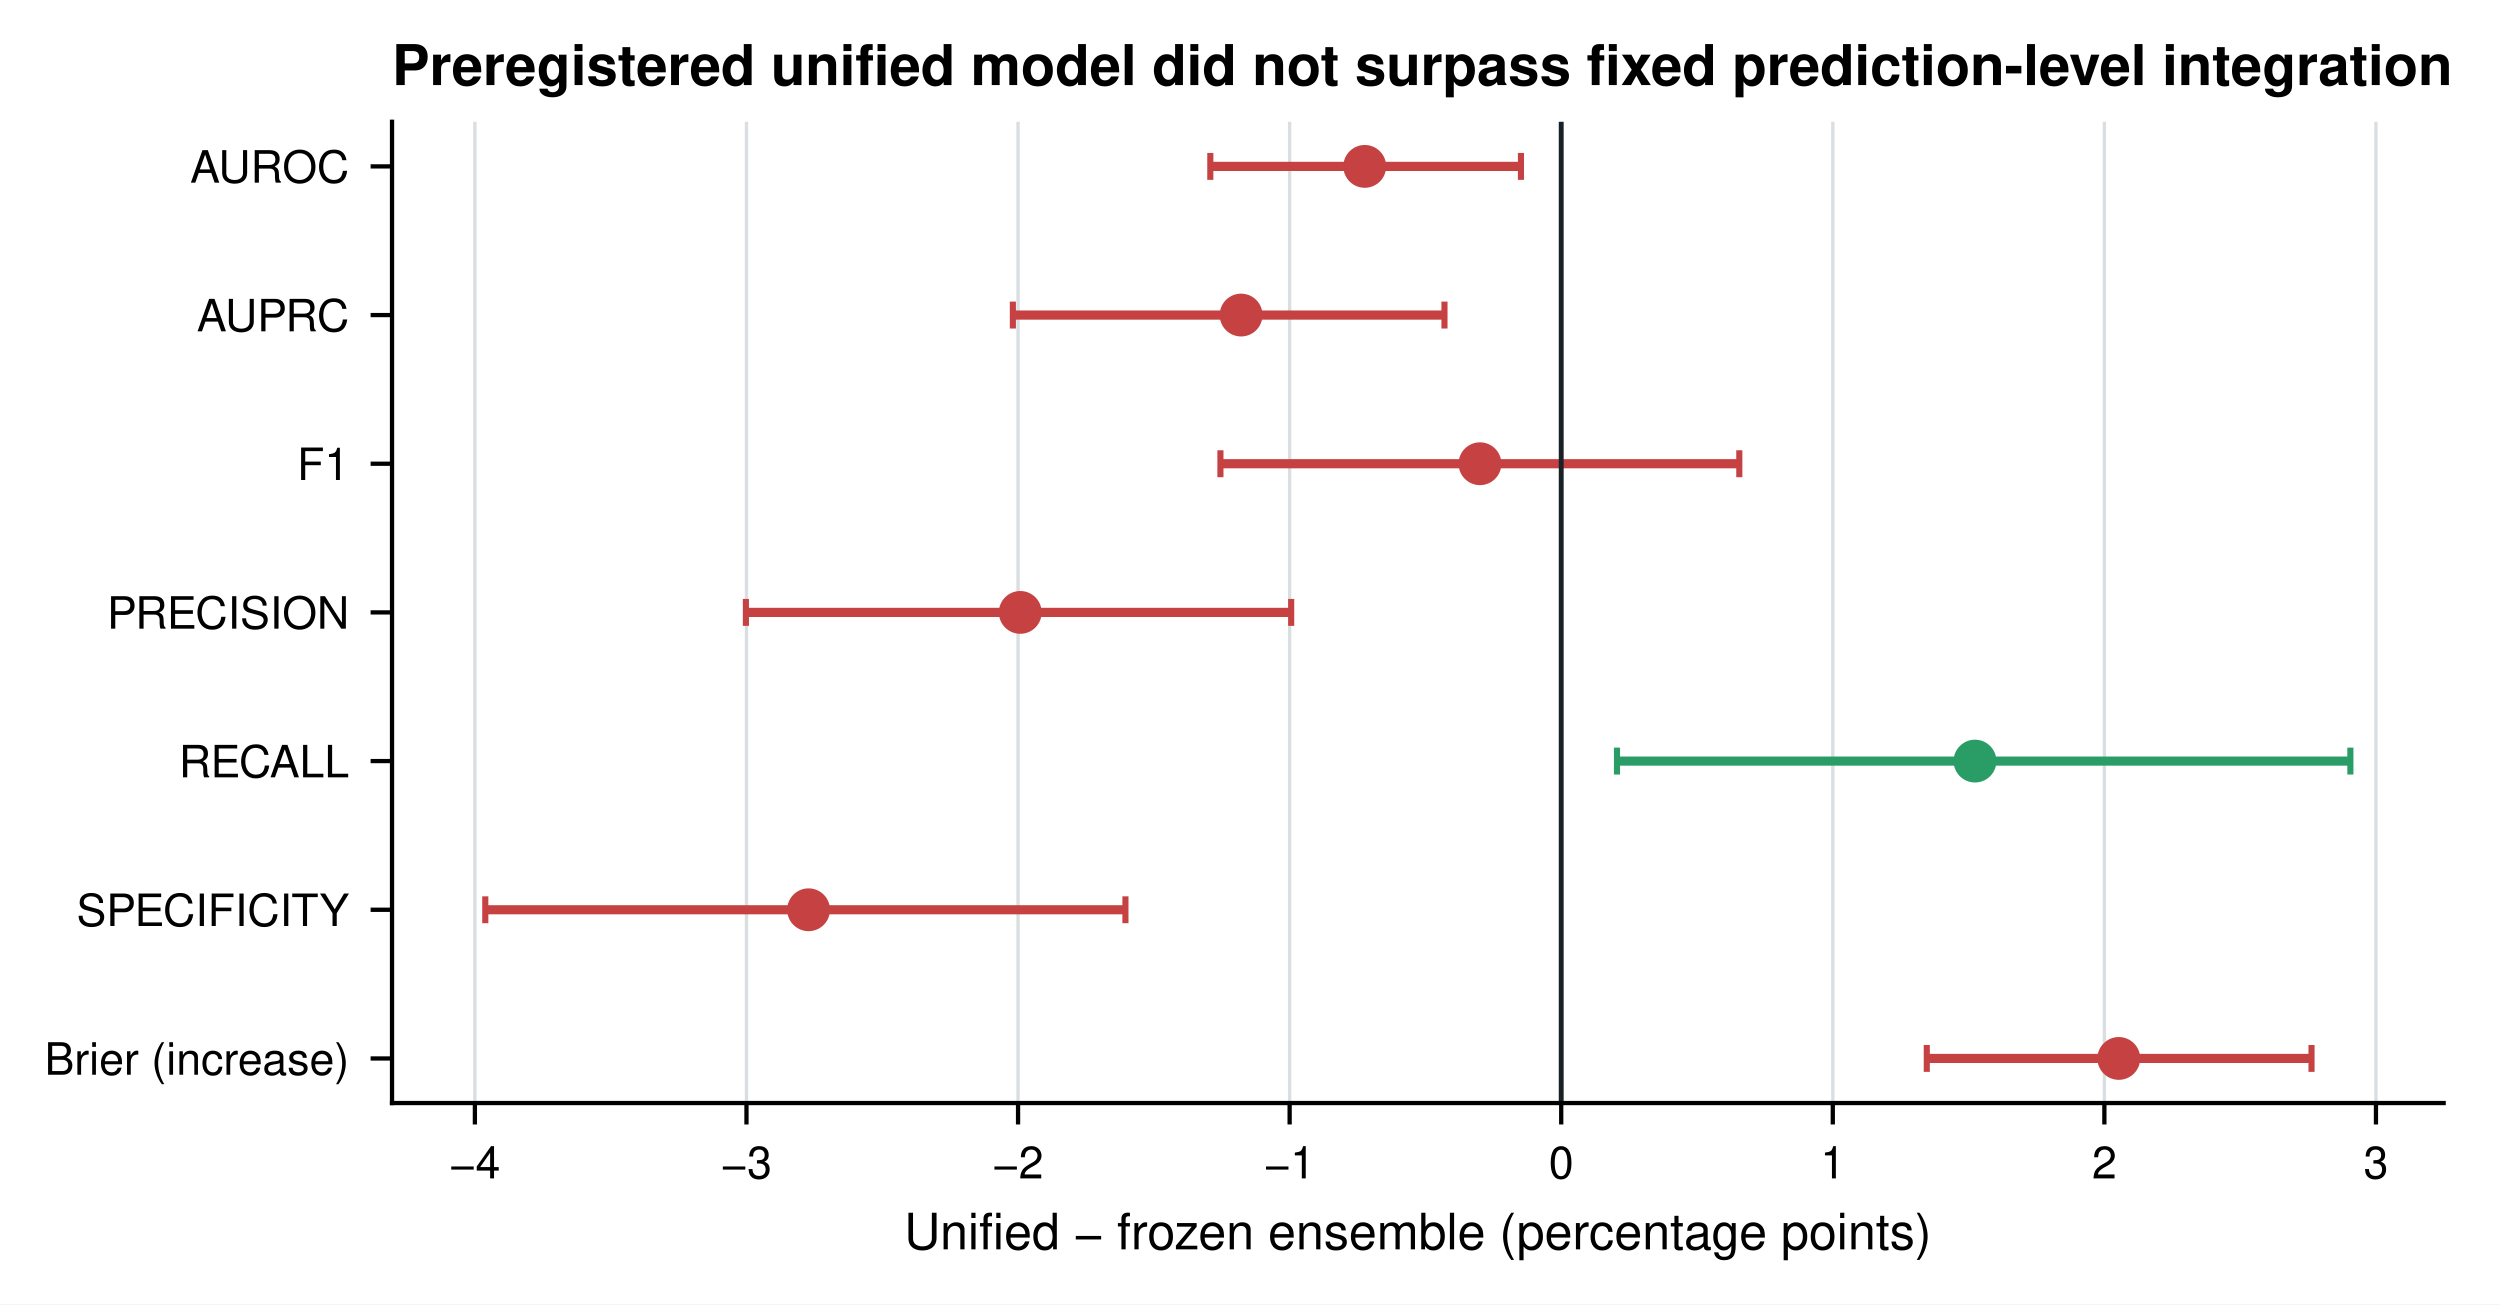
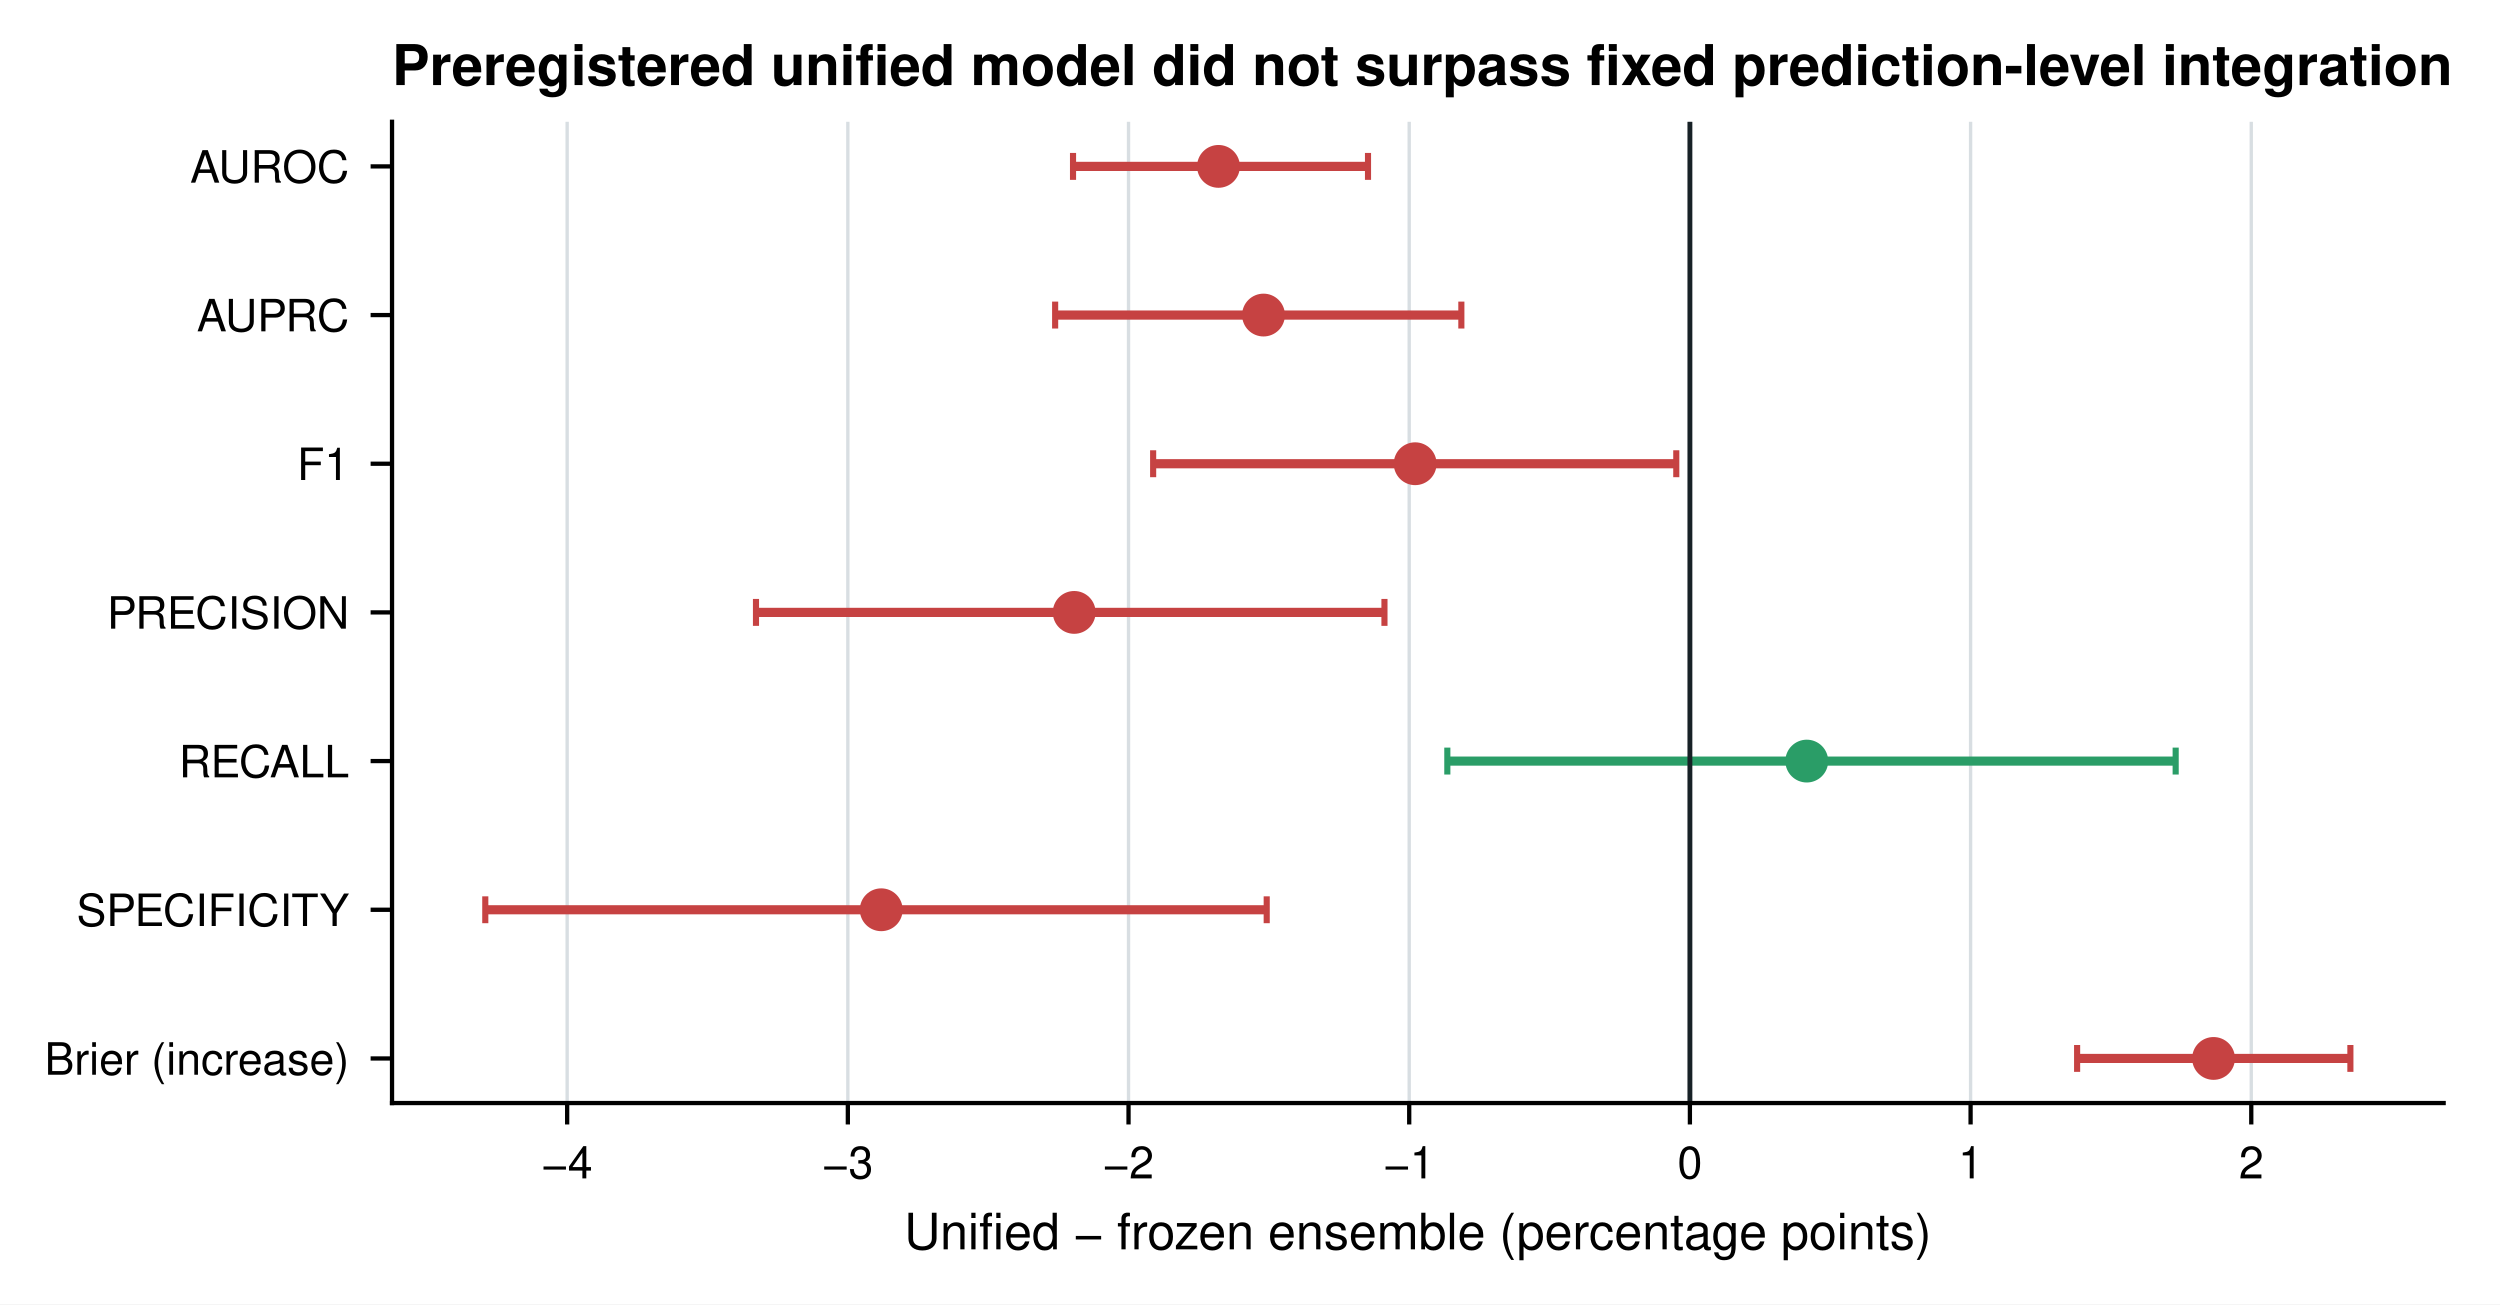
<svg xmlns="http://www.w3.org/2000/svg" xmlns:xlink="http://www.w3.org/1999/xlink" width="408.677pt" height="213.219pt" viewBox="0 0 408.677 213.219" version="1.1">
  <defs>
    <style type="text/css">*{stroke-linejoin: round; stroke-linecap: butt}</style>
  </defs>
  <g id="figure_1">
    <g id="patch_1">
      <path d="M 0 213.219  L 408.677 213.219  L 408.677 0  L 0 0  z " style="fill: #ffffff" />
    </g>
    <g id="axes_1">
      <g id="patch_2">
        <path d="M 64.085 180.315  L 399.463 180.315  L 399.463 19.907  L 64.085 19.907  z " style="fill: #ffffff" />
      </g>
      <g id="matplotlib.axis_1">
        <g id="xtick_1">
          <g id="line2d_1">
-             <path d="M 77.631 180.315  L 77.631 19.907  " clip-path="url(#p3ee9086b75)" style="fill: none; stroke: #d8dee2; stroke-width: 0.55; stroke-linecap: square" />
+             <path d="M 92.713 180.315  L 92.713 19.907  " clip-path="url(#pf9d50a4be3)" style="fill: none; stroke: #d8dee2; stroke-width: 0.55; stroke-linecap: square" />
          </g>
          <g id="line2d_2">
            <defs>
              <path id="m49f4da12fe" d="M 0 0  L 0 3.5  " style="stroke: #000000; stroke-width: 0.7" />
            </defs>
            <g>
-               <use xlink:href="#m49f4da12fe" x="77.631" y="180.315" style="stroke: #000000; stroke-width: 0.7" />
+               <use xlink:href="#m49f4da12fe" x="92.713" y="180.315" style="stroke: #000000; stroke-width: 0.7" />
            </g>
          </g>
          <g id="text_1">
-             <text style="font-size: 7.3px; font-family: 'Nimbus Sans', 'Helvetica', 'Arial', sans-serif; text-anchor: middle" x="77.631" y="192.638" transform="rotate(-0 77.63129 192.6375)">−4</text>
+             <text style="font-size: 7.3px; font-family: 'Nimbus Sans', 'Helvetica', 'Arial', sans-serif; text-anchor: middle" x="92.713" y="192.638" transform="rotate(-0 92.71259 192.6375)">−4</text>
          </g>
        </g>
        <g id="xtick_2">
          <g id="line2d_3">
-             <path d="M 122.027 180.315  L 122.027 19.907  " clip-path="url(#p3ee9086b75)" style="fill: none; stroke: #d8dee2; stroke-width: 0.55; stroke-linecap: square" />
+             <path d="M 138.597 180.315  L 138.597 19.907  " clip-path="url(#pf9d50a4be3)" style="fill: none; stroke: #d8dee2; stroke-width: 0.55; stroke-linecap: square" />
          </g>
          <g id="line2d_4">
            <g>
-               <use xlink:href="#m49f4da12fe" x="122.027" y="180.315" style="stroke: #000000; stroke-width: 0.7" />
+               <use xlink:href="#m49f4da12fe" x="138.597" y="180.315" style="stroke: #000000; stroke-width: 0.7" />
            </g>
          </g>
          <g id="text_2">
-             <text style="font-size: 7.3px; font-family: 'Nimbus Sans', 'Helvetica', 'Arial', sans-serif; text-anchor: middle" x="122.027" y="192.638" transform="rotate(-0 122.0267 192.6375)">−3</text>
+             <text style="font-size: 7.3px; font-family: 'Nimbus Sans', 'Helvetica', 'Arial', sans-serif; text-anchor: middle" x="138.597" y="192.638" transform="rotate(-0 138.5967 192.6375)">−3</text>
          </g>
        </g>
        <g id="xtick_3">
          <g id="line2d_5">
-             <path d="M 166.422 180.315  L 166.422 19.907  " clip-path="url(#p3ee9086b75)" style="fill: none; stroke: #d8dee2; stroke-width: 0.55; stroke-linecap: square" />
+             <path d="M 184.481 180.315  L 184.481 19.907  " clip-path="url(#pf9d50a4be3)" style="fill: none; stroke: #d8dee2; stroke-width: 0.55; stroke-linecap: square" />
          </g>
          <g id="line2d_6">
            <g>
-               <use xlink:href="#m49f4da12fe" x="166.422" y="180.315" style="stroke: #000000; stroke-width: 0.7" />
+               <use xlink:href="#m49f4da12fe" x="184.481" y="180.315" style="stroke: #000000; stroke-width: 0.7" />
            </g>
          </g>
          <g id="text_3">
-             <text style="font-size: 7.3px; font-family: 'Nimbus Sans', 'Helvetica', 'Arial', sans-serif; text-anchor: middle" x="166.422" y="192.638" transform="rotate(-0 166.4221 192.6375)">−2</text>
+             <text style="font-size: 7.3px; font-family: 'Nimbus Sans', 'Helvetica', 'Arial', sans-serif; text-anchor: middle" x="184.481" y="192.638" transform="rotate(-0 184.4808 192.6375)">−2</text>
          </g>
        </g>
        <g id="xtick_4">
          <g id="line2d_7">
-             <path d="M 210.817 180.315  L 210.817 19.907  " clip-path="url(#p3ee9086b75)" style="fill: none; stroke: #d8dee2; stroke-width: 0.55; stroke-linecap: square" />
+             <path d="M 230.365 180.315  L 230.365 19.907  " clip-path="url(#pf9d50a4be3)" style="fill: none; stroke: #d8dee2; stroke-width: 0.55; stroke-linecap: square" />
          </g>
          <g id="line2d_8">
            <g>
-               <use xlink:href="#m49f4da12fe" x="210.817" y="180.315" style="stroke: #000000; stroke-width: 0.7" />
+               <use xlink:href="#m49f4da12fe" x="230.365" y="180.315" style="stroke: #000000; stroke-width: 0.7" />
            </g>
          </g>
          <g id="text_4">
-             <text style="font-size: 7.3px; font-family: 'Nimbus Sans', 'Helvetica', 'Arial', sans-serif; text-anchor: middle" x="210.817" y="192.638" transform="rotate(-0 210.8175 192.6375)">−1</text>
+             <text style="font-size: 7.3px; font-family: 'Nimbus Sans', 'Helvetica', 'Arial', sans-serif; text-anchor: middle" x="230.365" y="192.638" transform="rotate(-0 230.3649 192.6375)">−1</text>
          </g>
        </g>
        <g id="xtick_5">
          <g id="line2d_9">
-             <path d="M 255.213 180.315  L 255.213 19.907  " clip-path="url(#p3ee9086b75)" style="fill: none; stroke: #d8dee2; stroke-width: 0.55; stroke-linecap: square" />
+             <path d="M 276.249 180.315  L 276.249 19.907  " clip-path="url(#pf9d50a4be3)" style="fill: none; stroke: #d8dee2; stroke-width: 0.55; stroke-linecap: square" />
          </g>
          <g id="line2d_10">
            <g>
-               <use xlink:href="#m49f4da12fe" x="255.213" y="180.315" style="stroke: #000000; stroke-width: 0.7" />
+               <use xlink:href="#m49f4da12fe" x="276.249" y="180.315" style="stroke: #000000; stroke-width: 0.7" />
            </g>
          </g>
          <g id="text_5">
-             <text style="font-size: 7.3px; font-family: 'Nimbus Sans', 'Helvetica', 'Arial', sans-serif; text-anchor: middle" x="255.213" y="192.638" transform="rotate(-0 255.2128 192.6375)">0</text>
+             <text style="font-size: 7.3px; font-family: 'Nimbus Sans', 'Helvetica', 'Arial', sans-serif; text-anchor: middle" x="276.249" y="192.638" transform="rotate(-0 276.249 192.6375)">0</text>
          </g>
        </g>
        <g id="xtick_6">
          <g id="line2d_11">
-             <path d="M 299.608 180.315  L 299.608 19.907  " clip-path="url(#p3ee9086b75)" style="fill: none; stroke: #d8dee2; stroke-width: 0.55; stroke-linecap: square" />
+             <path d="M 322.133 180.315  L 322.133 19.907  " clip-path="url(#pf9d50a4be3)" style="fill: none; stroke: #d8dee2; stroke-width: 0.55; stroke-linecap: square" />
          </g>
          <g id="line2d_12">
            <g>
-               <use xlink:href="#m49f4da12fe" x="299.608" y="180.315" style="stroke: #000000; stroke-width: 0.7" />
+               <use xlink:href="#m49f4da12fe" x="322.133" y="180.315" style="stroke: #000000; stroke-width: 0.7" />
            </g>
          </g>
          <g id="text_6">
-             <text style="font-size: 7.3px; font-family: 'Nimbus Sans', 'Helvetica', 'Arial', sans-serif; text-anchor: middle" x="299.608" y="192.638" transform="rotate(-0 299.6082 192.6375)">1</text>
+             <text style="font-size: 7.3px; font-family: 'Nimbus Sans', 'Helvetica', 'Arial', sans-serif; text-anchor: middle" x="322.133" y="192.638" transform="rotate(-0 322.1331 192.6375)">1</text>
          </g>
        </g>
        <g id="xtick_7">
          <g id="line2d_13">
-             <path d="M 344.004 180.315  L 344.004 19.907  " clip-path="url(#p3ee9086b75)" style="fill: none; stroke: #d8dee2; stroke-width: 0.55; stroke-linecap: square" />
+             <path d="M 368.017 180.315  L 368.017 19.907  " clip-path="url(#pf9d50a4be3)" style="fill: none; stroke: #d8dee2; stroke-width: 0.55; stroke-linecap: square" />
          </g>
          <g id="line2d_14">
            <g>
-               <use xlink:href="#m49f4da12fe" x="344.004" y="180.315" style="stroke: #000000; stroke-width: 0.7" />
+               <use xlink:href="#m49f4da12fe" x="368.017" y="180.315" style="stroke: #000000; stroke-width: 0.7" />
            </g>
          </g>
          <g id="text_7">
-             <text style="font-size: 7.3px; font-family: 'Nimbus Sans', 'Helvetica', 'Arial', sans-serif; text-anchor: middle" x="344.004" y="192.638" transform="rotate(-0 344.0036 192.6375)">2</text>
-           </g>
-         </g>
-         <g id="xtick_8">
-           <g id="line2d_15">
-             <path d="M 388.399 180.315  L 388.399 19.907  " clip-path="url(#p3ee9086b75)" style="fill: none; stroke: #d8dee2; stroke-width: 0.55; stroke-linecap: square" />
-           </g>
-           <g id="line2d_16">
-             <g>
-               <use xlink:href="#m49f4da12fe" x="388.399" y="180.315" style="stroke: #000000; stroke-width: 0.7" />
-             </g>
-           </g>
-           <g id="text_8">
-             <text style="font-size: 7.3px; font-family: 'Nimbus Sans', 'Helvetica', 'Arial', sans-serif; text-anchor: middle" x="388.399" y="192.638" transform="rotate(-0 388.399 192.6375)">3</text>
-           </g>
-         </g>
-         <g id="text_9">
+             <text style="font-size: 7.3px; font-family: 'Nimbus Sans', 'Helvetica', 'Arial', sans-serif; text-anchor: middle" x="368.017" y="192.638" transform="rotate(-0 368.0172 192.6375)">2</text>
+           </g>
+         </g>
+         <g id="text_8">
          <text style="font-size: 8.2px; font-family: 'Nimbus Sans', 'Helvetica', 'Arial', sans-serif; text-anchor: middle" x="231.774" y="204.231" transform="rotate(-0 231.7742 204.2314)">Unified − frozen ensemble (percentage points)</text>
        </g>
      </g>
      <g id="matplotlib.axis_2">
        <g id="ytick_1">
-           <g id="line2d_17">
+           <g id="line2d_15">
            <defs>
              <path id="m2e805e3a97" d="M 0 0  L -3.5 0  " style="stroke: #000000; stroke-width: 0.7" />
            </defs>
            <g>
              <use xlink:href="#m2e805e3a97" x="64.085" y="173.024" style="stroke: #000000; stroke-width: 0.7" />
            </g>
          </g>
+           <g id="text_9">
+             <text style="font-size: 7.3px; font-family: 'Nimbus Sans', 'Helvetica', 'Arial', sans-serif; text-anchor: end" x="57.085" y="175.685" transform="rotate(-0 57.08523 175.6852)">Brier (increase)</text>
+           </g>
+         </g>
+         <g id="ytick_2">
+           <g id="line2d_16">
+             <g>
+               <use xlink:href="#m2e805e3a97" x="64.085" y="148.72" style="stroke: #000000; stroke-width: 0.7" />
+             </g>
+           </g>
          <g id="text_10">
-             <text style="font-size: 7.3px; font-family: 'Nimbus Sans', 'Helvetica', 'Arial', sans-serif; text-anchor: end" x="57.085" y="175.685" transform="rotate(-0 57.08523 175.6852)">Brier (increase)</text>
-           </g>
-         </g>
-         <g id="ytick_2">
+             <text style="font-size: 7.3px; font-family: 'Nimbus Sans', 'Helvetica', 'Arial', sans-serif; text-anchor: end" x="57.085" y="151.381" transform="rotate(-0 57.08523 151.3809)">SPECIFICITY</text>
+           </g>
+         </g>
+         <g id="ytick_3">
+           <g id="line2d_17">
+             <g>
+               <use xlink:href="#m2e805e3a97" x="64.085" y="124.416" style="stroke: #000000; stroke-width: 0.7" />
+             </g>
+           </g>
+           <g id="text_11">
+             <text style="font-size: 7.3px; font-family: 'Nimbus Sans', 'Helvetica', 'Arial', sans-serif; text-anchor: end" x="57.085" y="127.077" transform="rotate(-0 57.08523 127.0767)">RECALL</text>
+           </g>
+         </g>
+         <g id="ytick_4">
          <g id="line2d_18">
            <g>
-               <use xlink:href="#m2e805e3a97" x="64.085" y="148.72" style="stroke: #000000; stroke-width: 0.7" />
-             </g>
-           </g>
-           <g id="text_11">
-             <text style="font-size: 7.3px; font-family: 'Nimbus Sans', 'Helvetica', 'Arial', sans-serif; text-anchor: end" x="57.085" y="151.381" transform="rotate(-0 57.08523 151.3809)">SPECIFICITY</text>
-           </g>
-         </g>
-         <g id="ytick_3">
+               <use xlink:href="#m2e805e3a97" x="64.085" y="100.111" style="stroke: #000000; stroke-width: 0.7" />
+             </g>
+           </g>
+           <g id="text_12">
+             <text style="font-size: 7.3px; font-family: 'Nimbus Sans', 'Helvetica', 'Arial', sans-serif; text-anchor: end" x="57.085" y="102.772" transform="rotate(-0 57.08523 102.7725)">PRECISION</text>
+           </g>
+         </g>
+         <g id="ytick_5">
          <g id="line2d_19">
            <g>
-               <use xlink:href="#m2e805e3a97" x="64.085" y="124.416" style="stroke: #000000; stroke-width: 0.7" />
-             </g>
-           </g>
-           <g id="text_12">
-             <text style="font-size: 7.3px; font-family: 'Nimbus Sans', 'Helvetica', 'Arial', sans-serif; text-anchor: end" x="57.085" y="127.077" transform="rotate(-0 57.08523 127.0767)">RECALL</text>
-           </g>
-         </g>
-         <g id="ytick_4">
+               <use xlink:href="#m2e805e3a97" x="64.085" y="75.807" style="stroke: #000000; stroke-width: 0.7" />
+             </g>
+           </g>
+           <g id="text_13">
+             <text style="font-size: 7.3px; font-family: 'Nimbus Sans', 'Helvetica', 'Arial', sans-serif; text-anchor: end" x="57.085" y="78.468" transform="rotate(-0 57.08523 78.46821)">F1</text>
+           </g>
+         </g>
+         <g id="ytick_6">
          <g id="line2d_20">
            <g>
-               <use xlink:href="#m2e805e3a97" x="64.085" y="100.111" style="stroke: #000000; stroke-width: 0.7" />
-             </g>
-           </g>
-           <g id="text_13">
-             <text style="font-size: 7.3px; font-family: 'Nimbus Sans', 'Helvetica', 'Arial', sans-serif; text-anchor: end" x="57.085" y="102.772" transform="rotate(-0 57.08523 102.7725)">PRECISION</text>
-           </g>
-         </g>
-         <g id="ytick_5">
+               <use xlink:href="#m2e805e3a97" x="64.085" y="51.503" style="stroke: #000000; stroke-width: 0.7" />
+             </g>
+           </g>
+           <g id="text_14">
+             <text style="font-size: 7.3px; font-family: 'Nimbus Sans', 'Helvetica', 'Arial', sans-serif; text-anchor: end" x="57.085" y="54.164" transform="rotate(-0 57.08523 54.16397)">AUPRC</text>
+           </g>
+         </g>
+         <g id="ytick_7">
          <g id="line2d_21">
            <g>
-               <use xlink:href="#m2e805e3a97" x="64.085" y="75.807" style="stroke: #000000; stroke-width: 0.7" />
-             </g>
-           </g>
-           <g id="text_14">
-             <text style="font-size: 7.3px; font-family: 'Nimbus Sans', 'Helvetica', 'Arial', sans-serif; text-anchor: end" x="57.085" y="78.468" transform="rotate(-0 57.08523 78.46821)">F1</text>
-           </g>
-         </g>
-         <g id="ytick_6">
-           <g id="line2d_22">
-             <g>
-               <use xlink:href="#m2e805e3a97" x="64.085" y="51.503" style="stroke: #000000; stroke-width: 0.7" />
+               <use xlink:href="#m2e805e3a97" x="64.085" y="27.199" style="stroke: #000000; stroke-width: 0.7" />
            </g>
          </g>
          <g id="text_15">
-             <text style="font-size: 7.3px; font-family: 'Nimbus Sans', 'Helvetica', 'Arial', sans-serif; text-anchor: end" x="57.085" y="54.164" transform="rotate(-0 57.08523 54.16397)">AUPRC</text>
-           </g>
-         </g>
-         <g id="ytick_7">
-           <g id="line2d_23">
-             <g>
-               <use xlink:href="#m2e805e3a97" x="64.085" y="27.199" style="stroke: #000000; stroke-width: 0.7" />
-             </g>
-           </g>
-           <g id="text_16">
            <text style="font-size: 7.3px; font-family: 'Nimbus Sans', 'Helvetica', 'Arial', sans-serif; text-anchor: end" x="57.085" y="29.86" transform="rotate(-0 57.08523 29.85973)">AUROC</text>
          </g>
        </g>
      </g>
      <g id="LineCollection_1">
-         <path d="M 314.972 173.024  L 377.866 173.024  " clip-path="url(#p3ee9086b75)" style="fill: none; stroke: #c64242; stroke-width: 1.5" />
-       </g>
-       <g id="line2d_24">
+         <path d="M 339.547 173.024  L 384.219 173.024  " clip-path="url(#pf9d50a4be3)" style="fill: none; stroke: #c64242; stroke-width: 1.5" />
+       </g>
+       <g id="line2d_22">
        <defs>
          <path id="m8e3e9a9e5a" d="M 0 2.2  L 0 -2.2  " style="stroke: #c64242" />
        </defs>
-         <g clip-path="url(#p3ee9086b75)">
-           <use xlink:href="#m8e3e9a9e5a" x="314.972" y="173.024" style="fill: #c64242; stroke: #c64242" />
+         <g clip-path="url(#pf9d50a4be3)">
+           <use xlink:href="#m8e3e9a9e5a" x="339.547" y="173.024" style="fill: #c64242; stroke: #c64242" />
+         </g>
+       </g>
+       <g id="line2d_23">
+         <g clip-path="url(#pf9d50a4be3)">
+           <use xlink:href="#m8e3e9a9e5a" x="384.219" y="173.024" style="fill: #c64242; stroke: #c64242" />
+         </g>
+       </g>
+       <g id="LineCollection_2">
+         <path d="M 79.33 148.72  L 207.07 148.72  " clip-path="url(#pf9d50a4be3)" style="fill: none; stroke: #c64242; stroke-width: 1.5" />
+       </g>
+       <g id="line2d_24">
+         <g clip-path="url(#pf9d50a4be3)">
+           <use xlink:href="#m8e3e9a9e5a" x="79.33" y="148.72" style="fill: #c64242; stroke: #c64242" />
        </g>
      </g>
      <g id="line2d_25">
-         <g clip-path="url(#p3ee9086b75)">
-           <use xlink:href="#m8e3e9a9e5a" x="377.866" y="173.024" style="fill: #c64242; stroke: #c64242" />
-         </g>
-       </g>
-       <g id="LineCollection_2">
-         <path d="M 79.33 148.72  L 183.975 148.72  " clip-path="url(#p3ee9086b75)" style="fill: none; stroke: #c64242; stroke-width: 1.5" />
+         <g clip-path="url(#pf9d50a4be3)">
+           <use xlink:href="#m8e3e9a9e5a" x="207.07" y="148.72" style="fill: #c64242; stroke: #c64242" />
+         </g>
+       </g>
+       <g id="LineCollection_3">
+         <path d="M 236.595 124.416  L 355.659 124.416  " clip-path="url(#pf9d50a4be3)" style="fill: none; stroke: #2a9d67; stroke-width: 1.5" />
      </g>
      <g id="line2d_26">
-         <g clip-path="url(#p3ee9086b75)">
-           <use xlink:href="#m8e3e9a9e5a" x="79.33" y="148.72" style="fill: #c64242; stroke: #c64242" />
-         </g>
-       </g>
-       <g id="line2d_27">
-         <g clip-path="url(#p3ee9086b75)">
-           <use xlink:href="#m8e3e9a9e5a" x="183.975" y="148.72" style="fill: #c64242; stroke: #c64242" />
-         </g>
-       </g>
-       <g id="LineCollection_3">
-         <path d="M 264.33 124.416  L 384.219 124.416  " clip-path="url(#p3ee9086b75)" style="fill: none; stroke: #2a9d67; stroke-width: 1.5" />
-       </g>
-       <g id="line2d_28">
        <defs>
          <path id="mb36c27a108" d="M 0 2.2  L 0 -2.2  " style="stroke: #2a9d67" />
        </defs>
-         <g clip-path="url(#p3ee9086b75)">
-           <use xlink:href="#mb36c27a108" x="264.33" y="124.416" style="fill: #2a9d67; stroke: #2a9d67" />
+         <g clip-path="url(#pf9d50a4be3)">
+           <use xlink:href="#mb36c27a108" x="236.595" y="124.416" style="fill: #2a9d67; stroke: #2a9d67" />
+         </g>
+       </g>
+       <g id="line2d_27">
+         <g clip-path="url(#pf9d50a4be3)">
+           <use xlink:href="#mb36c27a108" x="355.659" y="124.416" style="fill: #2a9d67; stroke: #2a9d67" />
+         </g>
+       </g>
+       <g id="LineCollection_4">
+         <path d="M 123.582 100.111  L 226.319 100.111  " clip-path="url(#pf9d50a4be3)" style="fill: none; stroke: #c64242; stroke-width: 1.5" />
+       </g>
+       <g id="line2d_28">
+         <g clip-path="url(#pf9d50a4be3)">
+           <use xlink:href="#m8e3e9a9e5a" x="123.582" y="100.111" style="fill: #c64242; stroke: #c64242" />
        </g>
      </g>
      <g id="line2d_29">
-         <g clip-path="url(#p3ee9086b75)">
-           <use xlink:href="#mb36c27a108" x="384.219" y="124.416" style="fill: #2a9d67; stroke: #2a9d67" />
-         </g>
-       </g>
-       <g id="LineCollection_4">
-         <path d="M 121.933 100.111  L 211.07 100.111  " clip-path="url(#p3ee9086b75)" style="fill: none; stroke: #c64242; stroke-width: 1.5" />
+         <g clip-path="url(#pf9d50a4be3)">
+           <use xlink:href="#m8e3e9a9e5a" x="226.319" y="100.111" style="fill: #c64242; stroke: #c64242" />
+         </g>
+       </g>
+       <g id="LineCollection_5">
+         <path d="M 188.505 75.807  L 274.023 75.807  " clip-path="url(#pf9d50a4be3)" style="fill: none; stroke: #c64242; stroke-width: 1.5" />
      </g>
      <g id="line2d_30">
-         <g clip-path="url(#p3ee9086b75)">
-           <use xlink:href="#m8e3e9a9e5a" x="121.933" y="100.111" style="fill: #c64242; stroke: #c64242" />
+         <g clip-path="url(#pf9d50a4be3)">
+           <use xlink:href="#m8e3e9a9e5a" x="188.505" y="75.807" style="fill: #c64242; stroke: #c64242" />
        </g>
      </g>
      <g id="line2d_31">
-         <g clip-path="url(#p3ee9086b75)">
-           <use xlink:href="#m8e3e9a9e5a" x="211.07" y="100.111" style="fill: #c64242; stroke: #c64242" />
-         </g>
-       </g>
-       <g id="LineCollection_5">
-         <path d="M 199.504 75.807  L 284.326 75.807  " clip-path="url(#p3ee9086b75)" style="fill: none; stroke: #c64242; stroke-width: 1.5" />
+         <g clip-path="url(#pf9d50a4be3)">
+           <use xlink:href="#m8e3e9a9e5a" x="274.023" y="75.807" style="fill: #c64242; stroke: #c64242" />
+         </g>
+       </g>
+       <g id="LineCollection_6">
+         <path d="M 172.485 51.503  L 238.888 51.503  " clip-path="url(#pf9d50a4be3)" style="fill: none; stroke: #c64242; stroke-width: 1.5" />
      </g>
      <g id="line2d_32">
-         <g clip-path="url(#p3ee9086b75)">
-           <use xlink:href="#m8e3e9a9e5a" x="199.504" y="75.807" style="fill: #c64242; stroke: #c64242" />
+         <g clip-path="url(#pf9d50a4be3)">
+           <use xlink:href="#m8e3e9a9e5a" x="172.485" y="51.503" style="fill: #c64242; stroke: #c64242" />
        </g>
      </g>
      <g id="line2d_33">
-         <g clip-path="url(#p3ee9086b75)">
-           <use xlink:href="#m8e3e9a9e5a" x="284.326" y="75.807" style="fill: #c64242; stroke: #c64242" />
-         </g>
-       </g>
-       <g id="LineCollection_6">
-         <path d="M 165.574 51.503  L 236.13 51.503  " clip-path="url(#p3ee9086b75)" style="fill: none; stroke: #c64242; stroke-width: 1.5" />
+         <g clip-path="url(#pf9d50a4be3)">
+           <use xlink:href="#m8e3e9a9e5a" x="238.888" y="51.503" style="fill: #c64242; stroke: #c64242" />
+         </g>
+       </g>
+       <g id="LineCollection_7">
+         <path d="M 175.408 27.199  L 223.629 27.199  " clip-path="url(#pf9d50a4be3)" style="fill: none; stroke: #c64242; stroke-width: 1.5" />
      </g>
      <g id="line2d_34">
-         <g clip-path="url(#p3ee9086b75)">
-           <use xlink:href="#m8e3e9a9e5a" x="165.574" y="51.503" style="fill: #c64242; stroke: #c64242" />
+         <g clip-path="url(#pf9d50a4be3)">
+           <use xlink:href="#m8e3e9a9e5a" x="175.408" y="27.199" style="fill: #c64242; stroke: #c64242" />
        </g>
      </g>
      <g id="line2d_35">
-         <g clip-path="url(#p3ee9086b75)">
-           <use xlink:href="#m8e3e9a9e5a" x="236.13" y="51.503" style="fill: #c64242; stroke: #c64242" />
-         </g>
-       </g>
-       <g id="LineCollection_7">
-         <path d="M 197.851 27.199  L 248.632 27.199  " clip-path="url(#p3ee9086b75)" style="fill: none; stroke: #c64242; stroke-width: 1.5" />
+         <g clip-path="url(#pf9d50a4be3)">
+           <use xlink:href="#m8e3e9a9e5a" x="223.629" y="27.199" style="fill: #c64242; stroke: #c64242" />
+         </g>
      </g>
      <g id="line2d_36">
-         <g clip-path="url(#p3ee9086b75)">
-           <use xlink:href="#m8e3e9a9e5a" x="197.851" y="27.199" style="fill: #c64242; stroke: #c64242" />
-         </g>
+         <path d="M 276.249 180.315  L 276.249 19.907  " clip-path="url(#pf9d50a4be3)" style="fill: none; stroke: #172126; stroke-width: 0.8; stroke-linecap: square" />
      </g>
      <g id="line2d_37">
-         <g clip-path="url(#p3ee9086b75)">
-           <use xlink:href="#m8e3e9a9e5a" x="248.632" y="27.199" style="fill: #c64242; stroke: #c64242" />
-         </g>
-       </g>
-       <g id="line2d_38">
-         <path d="M 255.213 180.315  L 255.213 19.907  " clip-path="url(#p3ee9086b75)" style="fill: none; stroke: #172126; stroke-width: 0.8; stroke-linecap: square" />
-       </g>
-       <g id="line2d_39">
        <defs>
          <path id="m3dd96a4afd" d="M 0 3  C 0.796 3 1.559 2.684 2.121 2.121  C 2.684 1.559 3 0.796 3 0  C 3 -0.796 2.684 -1.559 2.121 -2.121  C 1.559 -2.684 0.796 -3 0 -3  C -0.796 -3 -1.559 -2.684 -2.121 -2.121  C -2.684 -1.559 -3 -0.796 -3 0  C -3 0.796 -2.684 1.559 -2.121 2.121  C -1.559 2.684 -0.796 3 0 3  z " style="stroke: #c64242" />
        </defs>
-         <g clip-path="url(#p3ee9086b75)">
-           <use xlink:href="#m3dd96a4afd" x="346.361" y="173.024" style="fill: #c64242; stroke: #c64242" />
-         </g>
-       </g>
-       <g id="line2d_40">
-         <g clip-path="url(#p3ee9086b75)">
-           <use xlink:href="#m3dd96a4afd" x="132.179" y="148.72" style="fill: #c64242; stroke: #c64242" />
-         </g>
-       </g>
-       <g id="line2d_41">
+         <g clip-path="url(#pf9d50a4be3)">
+           <use xlink:href="#m3dd96a4afd" x="361.851" y="173.024" style="fill: #c64242; stroke: #c64242" />
+         </g>
+       </g>
+       <g id="line2d_38">
+         <g clip-path="url(#pf9d50a4be3)">
+           <use xlink:href="#m3dd96a4afd" x="144.057" y="148.72" style="fill: #c64242; stroke: #c64242" />
+         </g>
+       </g>
+       <g id="line2d_39">
        <defs>
          <path id="m77d5bea4af" d="M 0 3  C 0.796 3 1.559 2.684 2.121 2.121  C 2.684 1.559 3 0.796 3 0  C 3 -0.796 2.684 -1.559 2.121 -2.121  C 1.559 -2.684 0.796 -3 0 -3  C -0.796 -3 -1.559 -2.684 -2.121 -2.121  C -2.684 -1.559 -3 -0.796 -3 0  C -3 0.796 -2.684 1.559 -2.121 2.121  C -1.559 2.684 -0.796 3 0 3  z " style="stroke: #2a9d67" />
        </defs>
-         <g clip-path="url(#p3ee9086b75)">
-           <use xlink:href="#m77d5bea4af" x="322.855" y="124.416" style="fill: #2a9d67; stroke: #2a9d67" />
+         <g clip-path="url(#pf9d50a4be3)">
+           <use xlink:href="#m77d5bea4af" x="295.354" y="124.416" style="fill: #2a9d67; stroke: #2a9d67" />
+         </g>
+       </g>
+       <g id="line2d_40">
+         <g clip-path="url(#pf9d50a4be3)">
+           <use xlink:href="#m3dd96a4afd" x="175.6" y="100.111" style="fill: #c64242; stroke: #c64242" />
+         </g>
+       </g>
+       <g id="line2d_41">
+         <g clip-path="url(#pf9d50a4be3)">
+           <use xlink:href="#m3dd96a4afd" x="231.338" y="75.807" style="fill: #c64242; stroke: #c64242" />
        </g>
      </g>
      <g id="line2d_42">
-         <g clip-path="url(#p3ee9086b75)">
-           <use xlink:href="#m3dd96a4afd" x="166.783" y="100.111" style="fill: #c64242; stroke: #c64242" />
+         <g clip-path="url(#pf9d50a4be3)">
+           <use xlink:href="#m3dd96a4afd" x="206.547" y="51.503" style="fill: #c64242; stroke: #c64242" />
        </g>
      </g>
      <g id="line2d_43">
-         <g clip-path="url(#p3ee9086b75)">
-           <use xlink:href="#m3dd96a4afd" x="241.933" y="75.807" style="fill: #c64242; stroke: #c64242" />
-         </g>
-       </g>
-       <g id="line2d_44">
-         <g clip-path="url(#p3ee9086b75)">
-           <use xlink:href="#m3dd96a4afd" x="202.884" y="51.503" style="fill: #c64242; stroke: #c64242" />
-         </g>
-       </g>
-       <g id="line2d_45">
-         <g clip-path="url(#p3ee9086b75)">
-           <use xlink:href="#m3dd96a4afd" x="223.097" y="27.199" style="fill: #c64242; stroke: #c64242" />
+         <g clip-path="url(#pf9d50a4be3)">
+           <use xlink:href="#m3dd96a4afd" x="199.185" y="27.199" style="fill: #c64242; stroke: #c64242" />
        </g>
      </g>
      <g id="patch_3">
        <path d="M 64.085 180.315  L 64.085 19.907  " style="fill: none; stroke: #000000; stroke-width: 0.7; stroke-linejoin: miter; stroke-linecap: square" />
      </g>
      <g id="patch_4">
        <path d="M 64.085 180.315  L 399.463 180.315  " style="fill: none; stroke: #000000; stroke-width: 0.7; stroke-linejoin: miter; stroke-linecap: square" />
      </g>
-       <g id="text_17">
+       <g id="text_16">
        <text style="font-weight: 700; font-size: 9.2px; font-family: 'Nimbus Sans', 'Helvetica', 'Arial', sans-serif; text-anchor: start" x="64.085" y="13.907" transform="rotate(-0 64.08523 13.90738)">Preregistered unified model did not surpass fixed prediction-level integration</text>
      </g>
    </g>
  </g>
  <defs>
-     <clipPath id="p3ee9086b75">
+     <clipPath id="pf9d50a4be3">
      <rect x="64.085" y="19.907" width="335.378" height="160.408" />
    </clipPath>
  </defs>
</svg>
